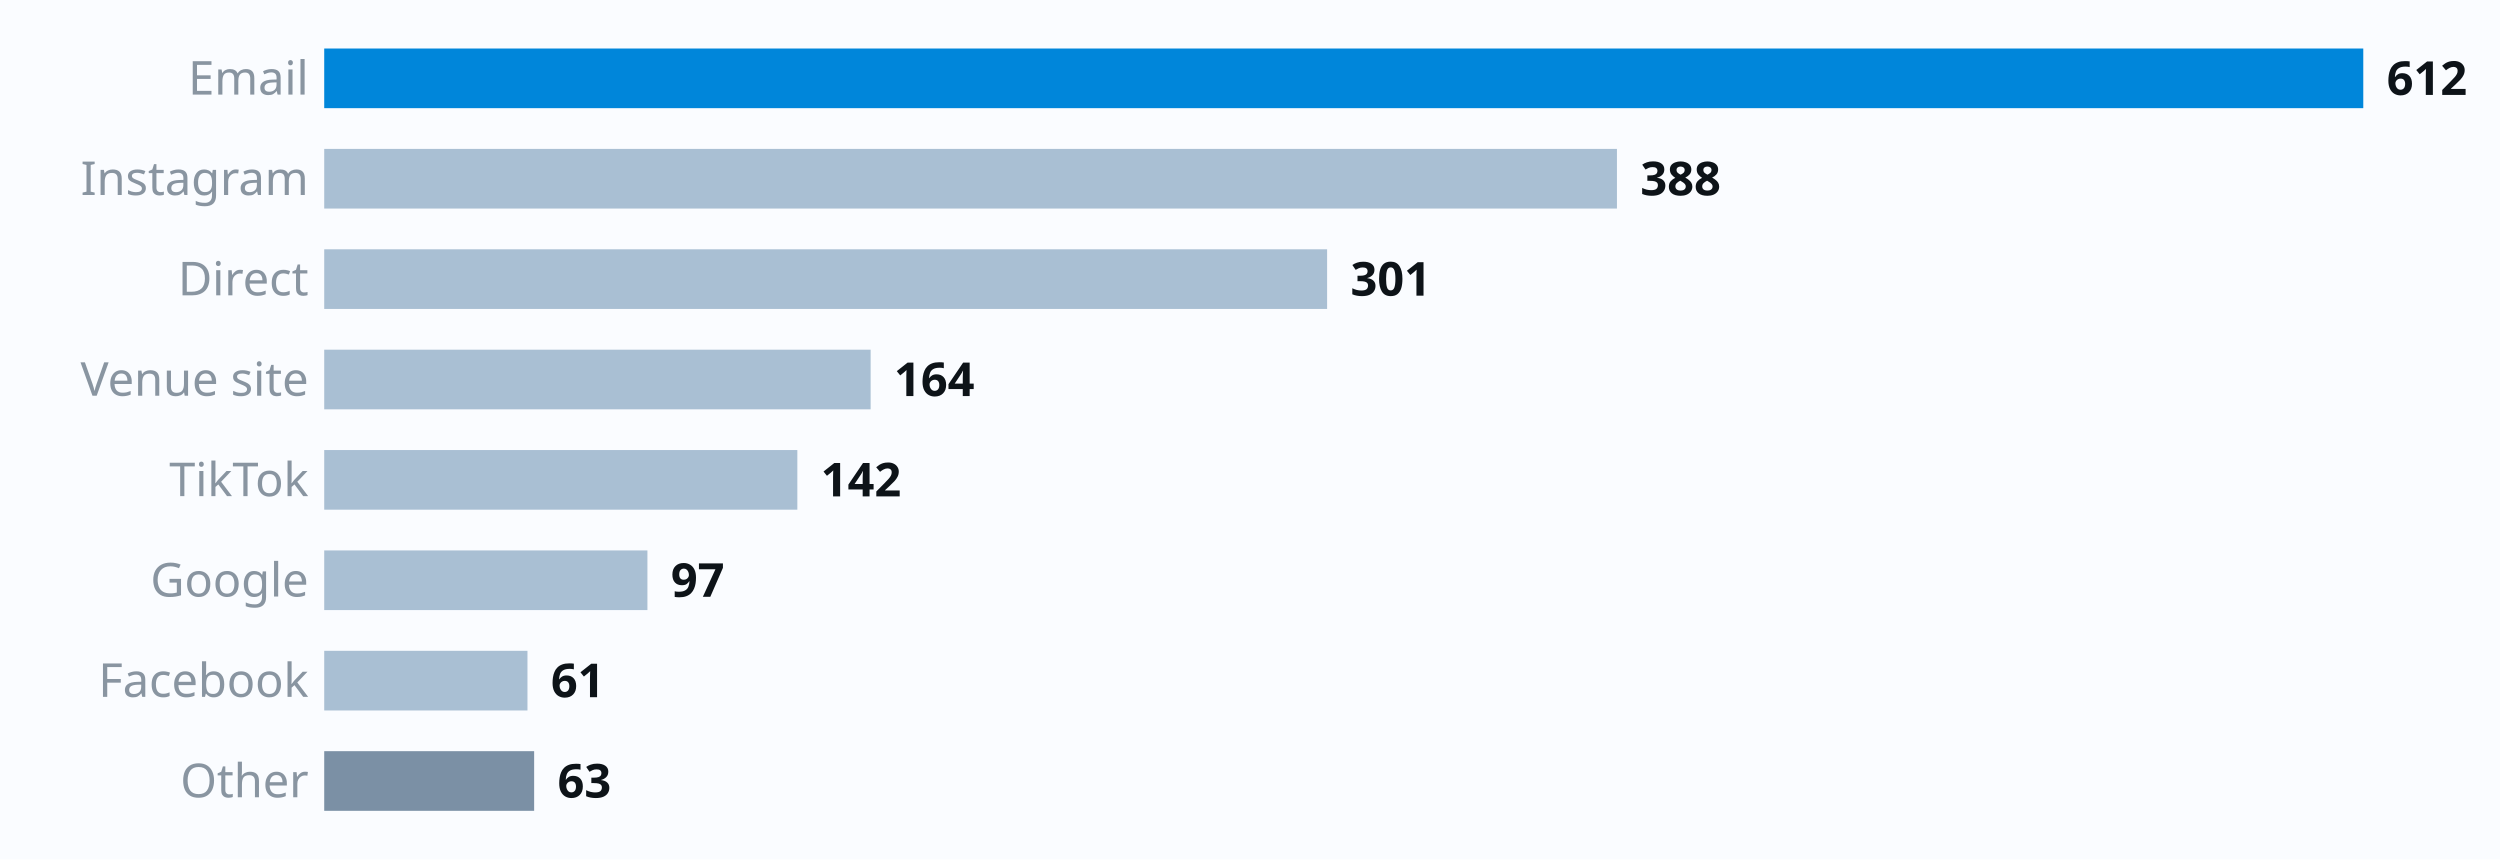
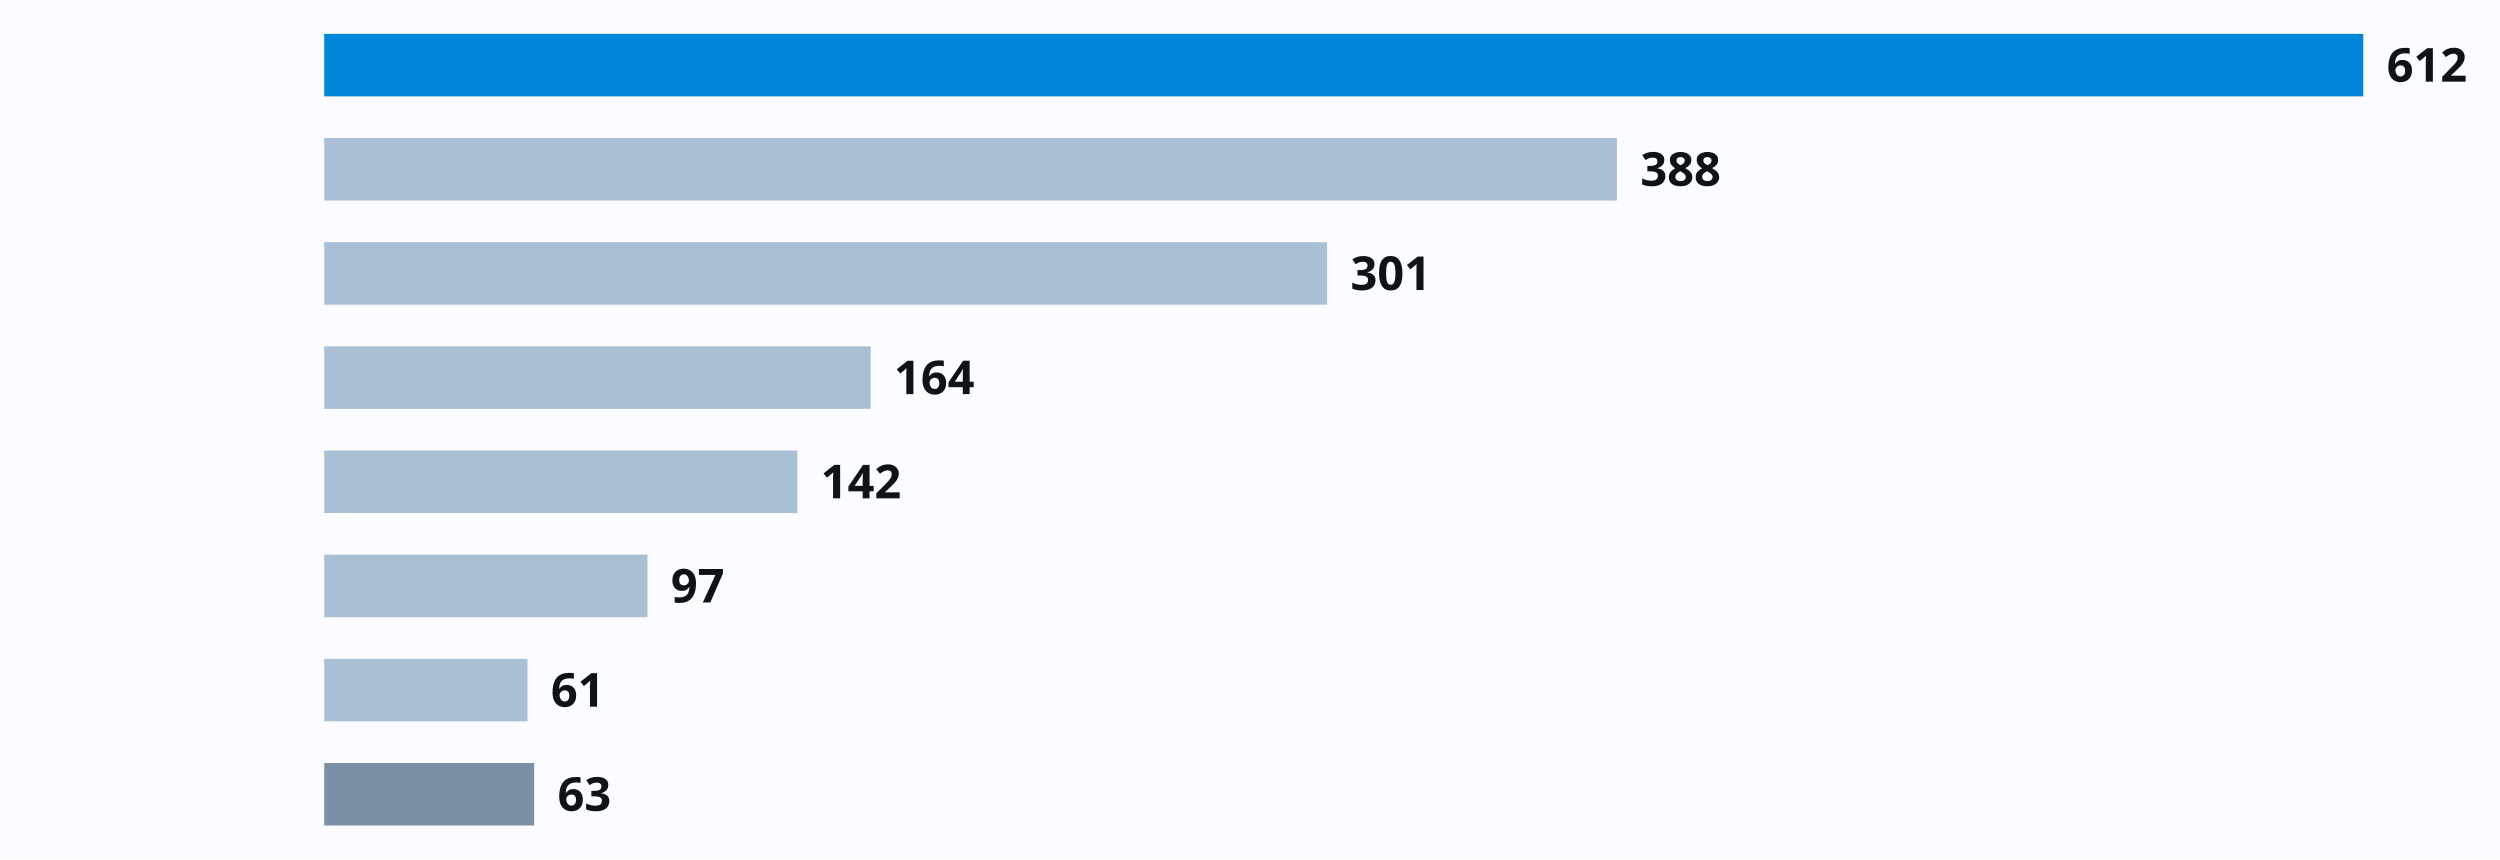
<svg xmlns="http://www.w3.org/2000/svg" class="ts-chart" width="640" height="220" viewBox="0 0 640 220" role="img" aria-roledescription="chart" aria-label="Email brings in a third of orders" style="font-family:Intermission,system-ui,sans-serif;font-size:12px;font-variant-numeric:tabular-nums;color:#566676;background:#fafcff;display:block;overflow:visible">
  <style>[data-ts-key^="label-"]{paint-order:stroke;stroke:#fafcff;stroke-width:3px;stroke-linejoin:round}</style>
  <rect x="0" y="0" width="640" height="220" fill="#fafcff" />
  <g data-ts-key="marks" class="ts-chart__marks">
    <g data-ts-key="series-1" class="ts-chart__bar ts-chart__bar-x" aria-hidden="true">
-       <rect data-ts-key="series-1:string:6:Orders:string:5:Email" fill="#0086da" stroke="none" stroke-dasharray="none" x="83" y="12.42" width="522" height="15.27" />
+       <rect data-ts-key="series-1:string:6:Orders:string:5:Email" fill="#0086da" stroke="none" stroke-dasharray="none" x="83" y="8.67" width="522" height="16" />
    </g>
    <g data-ts-key="series-2" class="ts-chart__bar ts-chart__bar-x" aria-hidden="true">
-       <rect data-ts-key="series-2:string:6:Orders:string:9:Instagram" fill="#a9bfd3" stroke="none" stroke-dasharray="none" x="83" y="38.12" width="330.94" height="15.27" />
-       <rect data-ts-key="series-2:string:6:Orders:string:6:Direct" fill="#a9bfd3" stroke="none" stroke-dasharray="none" x="83" y="63.82" width="256.74" height="15.27" />
-       <rect data-ts-key="series-2:string:6:Orders:string:10:Venue site" fill="#a9bfd3" stroke="none" stroke-dasharray="none" x="83" y="89.52" width="139.88" height="15.27" />
-       <rect data-ts-key="series-2:string:6:Orders:string:6:TikTok" fill="#a9bfd3" stroke="none" stroke-dasharray="none" x="83" y="115.21" width="121.12" height="15.27" />
-       <rect data-ts-key="series-2:string:6:Orders:string:6:Google" fill="#a9bfd3" stroke="none" stroke-dasharray="none" x="83" y="140.91" width="82.74" height="15.27" />
-       <rect data-ts-key="series-2:string:6:Orders:string:8:Facebook" fill="#a9bfd3" stroke="none" stroke-dasharray="none" x="83" y="166.61" width="52.03" height="15.27" />
+       <rect data-ts-key="series-2:string:6:Orders:string:9:Instagram" fill="#a9bfd3" stroke="none" stroke-dasharray="none" x="83" y="35.33" width="330.94" height="16" />
+       <rect data-ts-key="series-2:string:6:Orders:string:6:Direct" fill="#a9bfd3" stroke="none" stroke-dasharray="none" x="83" y="62" width="256.74" height="16" />
+       <rect data-ts-key="series-2:string:6:Orders:string:10:Venue site" fill="#a9bfd3" stroke="none" stroke-dasharray="none" x="83" y="88.67" width="139.88" height="16" />
+       <rect data-ts-key="series-2:string:6:Orders:string:6:TikTok" fill="#a9bfd3" stroke="none" stroke-dasharray="none" x="83" y="115.33" width="121.12" height="16" />
+       <rect data-ts-key="series-2:string:6:Orders:string:6:Google" fill="#a9bfd3" stroke="none" stroke-dasharray="none" x="83" y="142" width="82.74" height="16" />
+       <rect data-ts-key="series-2:string:6:Orders:string:8:Facebook" fill="#a9bfd3" stroke="none" stroke-dasharray="none" x="83" y="168.67" width="52.03" height="16" />
    </g>
    <g data-ts-key="series-other" class="ts-chart__bar ts-chart__bar-x" aria-hidden="true">
-       <rect data-ts-key="series-other:string:6:Orders:string:5:Other" fill="#7b90a5" stroke="none" stroke-dasharray="none" x="83" y="192.3" width="53.74" height="15.27" />
+       <rect data-ts-key="series-other:string:6:Orders:string:5:Other" fill="#7b90a5" stroke="none" stroke-dasharray="none" x="83" y="195.33" width="53.74" height="16" />
+     </g>
+     <g data-ts-key="label-category" class="ts-chart__text" aria-hidden="true">
+       <text data-ts-key="label-category:object:null:string:19:[&quot;Email&quot;,0,&quot;Email&quot;]" fill="#566676" x="75" y="16.67" text-anchor="end" dominant-baseline="middle" font-size="12" font-family="inherit" />
+       <text data-ts-key="label-category:object:null:string:27:[&quot;Instagram&quot;,0,&quot;Instagram&quot;]" fill="#566676" x="75" y="43.33" text-anchor="end" dominant-baseline="middle" font-size="12" font-family="inherit" />
+       <text data-ts-key="label-category:object:null:string:21:[&quot;Direct&quot;,0,&quot;Direct&quot;]" fill="#566676" x="75" y="70" text-anchor="end" dominant-baseline="middle" font-size="12" font-family="inherit" />
+       <text data-ts-key="label-category:object:null:string:29:[&quot;Venue site&quot;,0,&quot;Venue site&quot;]" fill="#566676" x="75" y="96.67" text-anchor="end" dominant-baseline="middle" font-size="12" font-family="inherit" />
+       <text data-ts-key="label-category:object:null:string:21:[&quot;TikTok&quot;,0,&quot;TikTok&quot;]" fill="#566676" x="75" y="123.33" text-anchor="end" dominant-baseline="middle" font-size="12" font-family="inherit" />
+       <text data-ts-key="label-category:object:null:string:21:[&quot;Google&quot;,0,&quot;Google&quot;]" fill="#566676" x="75" y="150" text-anchor="end" dominant-baseline="middle" font-size="12" font-family="inherit" />
+       <text data-ts-key="label-category:object:null:string:25:[&quot;Facebook&quot;,0,&quot;Facebook&quot;]" fill="#566676" x="75" y="176.67" text-anchor="end" dominant-baseline="middle" font-size="12" font-family="inherit" />
+       <text data-ts-key="label-category:object:null:string:19:[&quot;Other&quot;,0,&quot;Other&quot;]" fill="#566676" x="75" y="203.33" text-anchor="end" dominant-baseline="middle" font-size="12" font-family="inherit" />
    </g>
    <g data-ts-key="label-values" class="ts-chart__text" aria-hidden="true">
-       <text data-ts-key="label-values:object:null:string:5:Email" fill="#0d1318" x="611" y="20.06" text-anchor="start" dominant-baseline="middle" font-size="12" font-weight="600" font-family="inherit">612</text>
-       <text data-ts-key="label-values:object:null:string:9:Instagram" fill="#0d1318" x="419.94" y="45.76" text-anchor="start" dominant-baseline="middle" font-size="12" font-weight="600" font-family="inherit">388</text>
-       <text data-ts-key="label-values:object:null:string:6:Direct" fill="#0d1318" x="345.74" y="71.45" text-anchor="start" dominant-baseline="middle" font-size="12" font-weight="600" font-family="inherit">301</text>
-       <text data-ts-key="label-values:object:null:string:10:Venue site" fill="#0d1318" x="228.88" y="97.15" text-anchor="start" dominant-baseline="middle" font-size="12" font-weight="600" font-family="inherit">164</text>
-       <text data-ts-key="label-values:object:null:string:6:TikTok" fill="#0d1318" x="210.12" y="122.85" text-anchor="start" dominant-baseline="middle" font-size="12" font-weight="600" font-family="inherit">142</text>
-       <text data-ts-key="label-values:object:null:string:6:Google" fill="#0d1318" x="171.74" y="148.55" text-anchor="start" dominant-baseline="middle" font-size="12" font-weight="600" font-family="inherit">97</text>
-       <text data-ts-key="label-values:object:null:string:8:Facebook" fill="#0d1318" x="141.03" y="174.24" text-anchor="start" dominant-baseline="middle" font-size="12" font-weight="600" font-family="inherit">61</text>
-       <text data-ts-key="label-values:object:null:string:5:Other" fill="#0d1318" x="142.74" y="199.94" text-anchor="start" dominant-baseline="middle" font-size="12" font-weight="600" font-family="inherit">63</text>
+       <text data-ts-key="label-values:object:null:string:5:Email" fill="#0d1318" x="611" y="16.67" text-anchor="start" dominant-baseline="middle" font-size="12" font-weight="600" font-family="inherit">612</text>
+       <text data-ts-key="label-values:object:null:string:9:Instagram" fill="#0d1318" x="419.94" y="43.33" text-anchor="start" dominant-baseline="middle" font-size="12" font-weight="600" font-family="inherit">388</text>
+       <text data-ts-key="label-values:object:null:string:6:Direct" fill="#0d1318" x="345.74" y="70" text-anchor="start" dominant-baseline="middle" font-size="12" font-weight="600" font-family="inherit">301</text>
+       <text data-ts-key="label-values:object:null:string:10:Venue site" fill="#0d1318" x="228.88" y="96.67" text-anchor="start" dominant-baseline="middle" font-size="12" font-weight="600" font-family="inherit">164</text>
+       <text data-ts-key="label-values:object:null:string:6:TikTok" fill="#0d1318" x="210.12" y="123.33" text-anchor="start" dominant-baseline="middle" font-size="12" font-weight="600" font-family="inherit">142</text>
+       <text data-ts-key="label-values:object:null:string:6:Google" fill="#0d1318" x="171.74" y="150" text-anchor="start" dominant-baseline="middle" font-size="12" font-weight="600" font-family="inherit">97</text>
+       <text data-ts-key="label-values:object:null:string:8:Facebook" fill="#0d1318" x="141.03" y="176.67" text-anchor="start" dominant-baseline="middle" font-size="12" font-weight="600" font-family="inherit">61</text>
+       <text data-ts-key="label-values:object:null:string:5:Other" fill="#0d1318" x="142.74" y="203.33" text-anchor="start" dominant-baseline="middle" font-size="12" font-weight="600" font-family="inherit">63</text>
    </g>
  </g>
-   <g data-ts-key="axes" class="ts-chart__axes" aria-hidden="true">
-     <text data-ts-key="y-tick-label:string:5:Email" fill="#566676" fill-opacity="0.68" x="79" y="20.06" text-anchor="end" dominant-baseline="middle" font-size="12" font-family="inherit">Email</text>
-     <text data-ts-key="y-tick-label:string:9:Instagram" fill="#566676" fill-opacity="0.68" x="79" y="45.76" text-anchor="end" dominant-baseline="middle" font-size="12" font-family="inherit">Instagram</text>
-     <text data-ts-key="y-tick-label:string:6:Direct" fill="#566676" fill-opacity="0.68" x="79" y="71.45" text-anchor="end" dominant-baseline="middle" font-size="12" font-family="inherit">Direct</text>
-     <text data-ts-key="y-tick-label:string:10:Venue site" fill="#566676" fill-opacity="0.68" x="79" y="97.15" text-anchor="end" dominant-baseline="middle" font-size="12" font-family="inherit">Venue site</text>
-     <text data-ts-key="y-tick-label:string:6:TikTok" fill="#566676" fill-opacity="0.68" x="79" y="122.85" text-anchor="end" dominant-baseline="middle" font-size="12" font-family="inherit">TikTok</text>
-     <text data-ts-key="y-tick-label:string:6:Google" fill="#566676" fill-opacity="0.68" x="79" y="148.55" text-anchor="end" dominant-baseline="middle" font-size="12" font-family="inherit">Google</text>
-     <text data-ts-key="y-tick-label:string:8:Facebook" fill="#566676" fill-opacity="0.68" x="79" y="174.24" text-anchor="end" dominant-baseline="middle" font-size="12" font-family="inherit">Facebook</text>
-     <text data-ts-key="y-tick-label:string:5:Other" fill="#566676" fill-opacity="0.68" x="79" y="199.94" text-anchor="end" dominant-baseline="middle" font-size="12" font-family="inherit">Other</text>
-   </g>
</svg>
